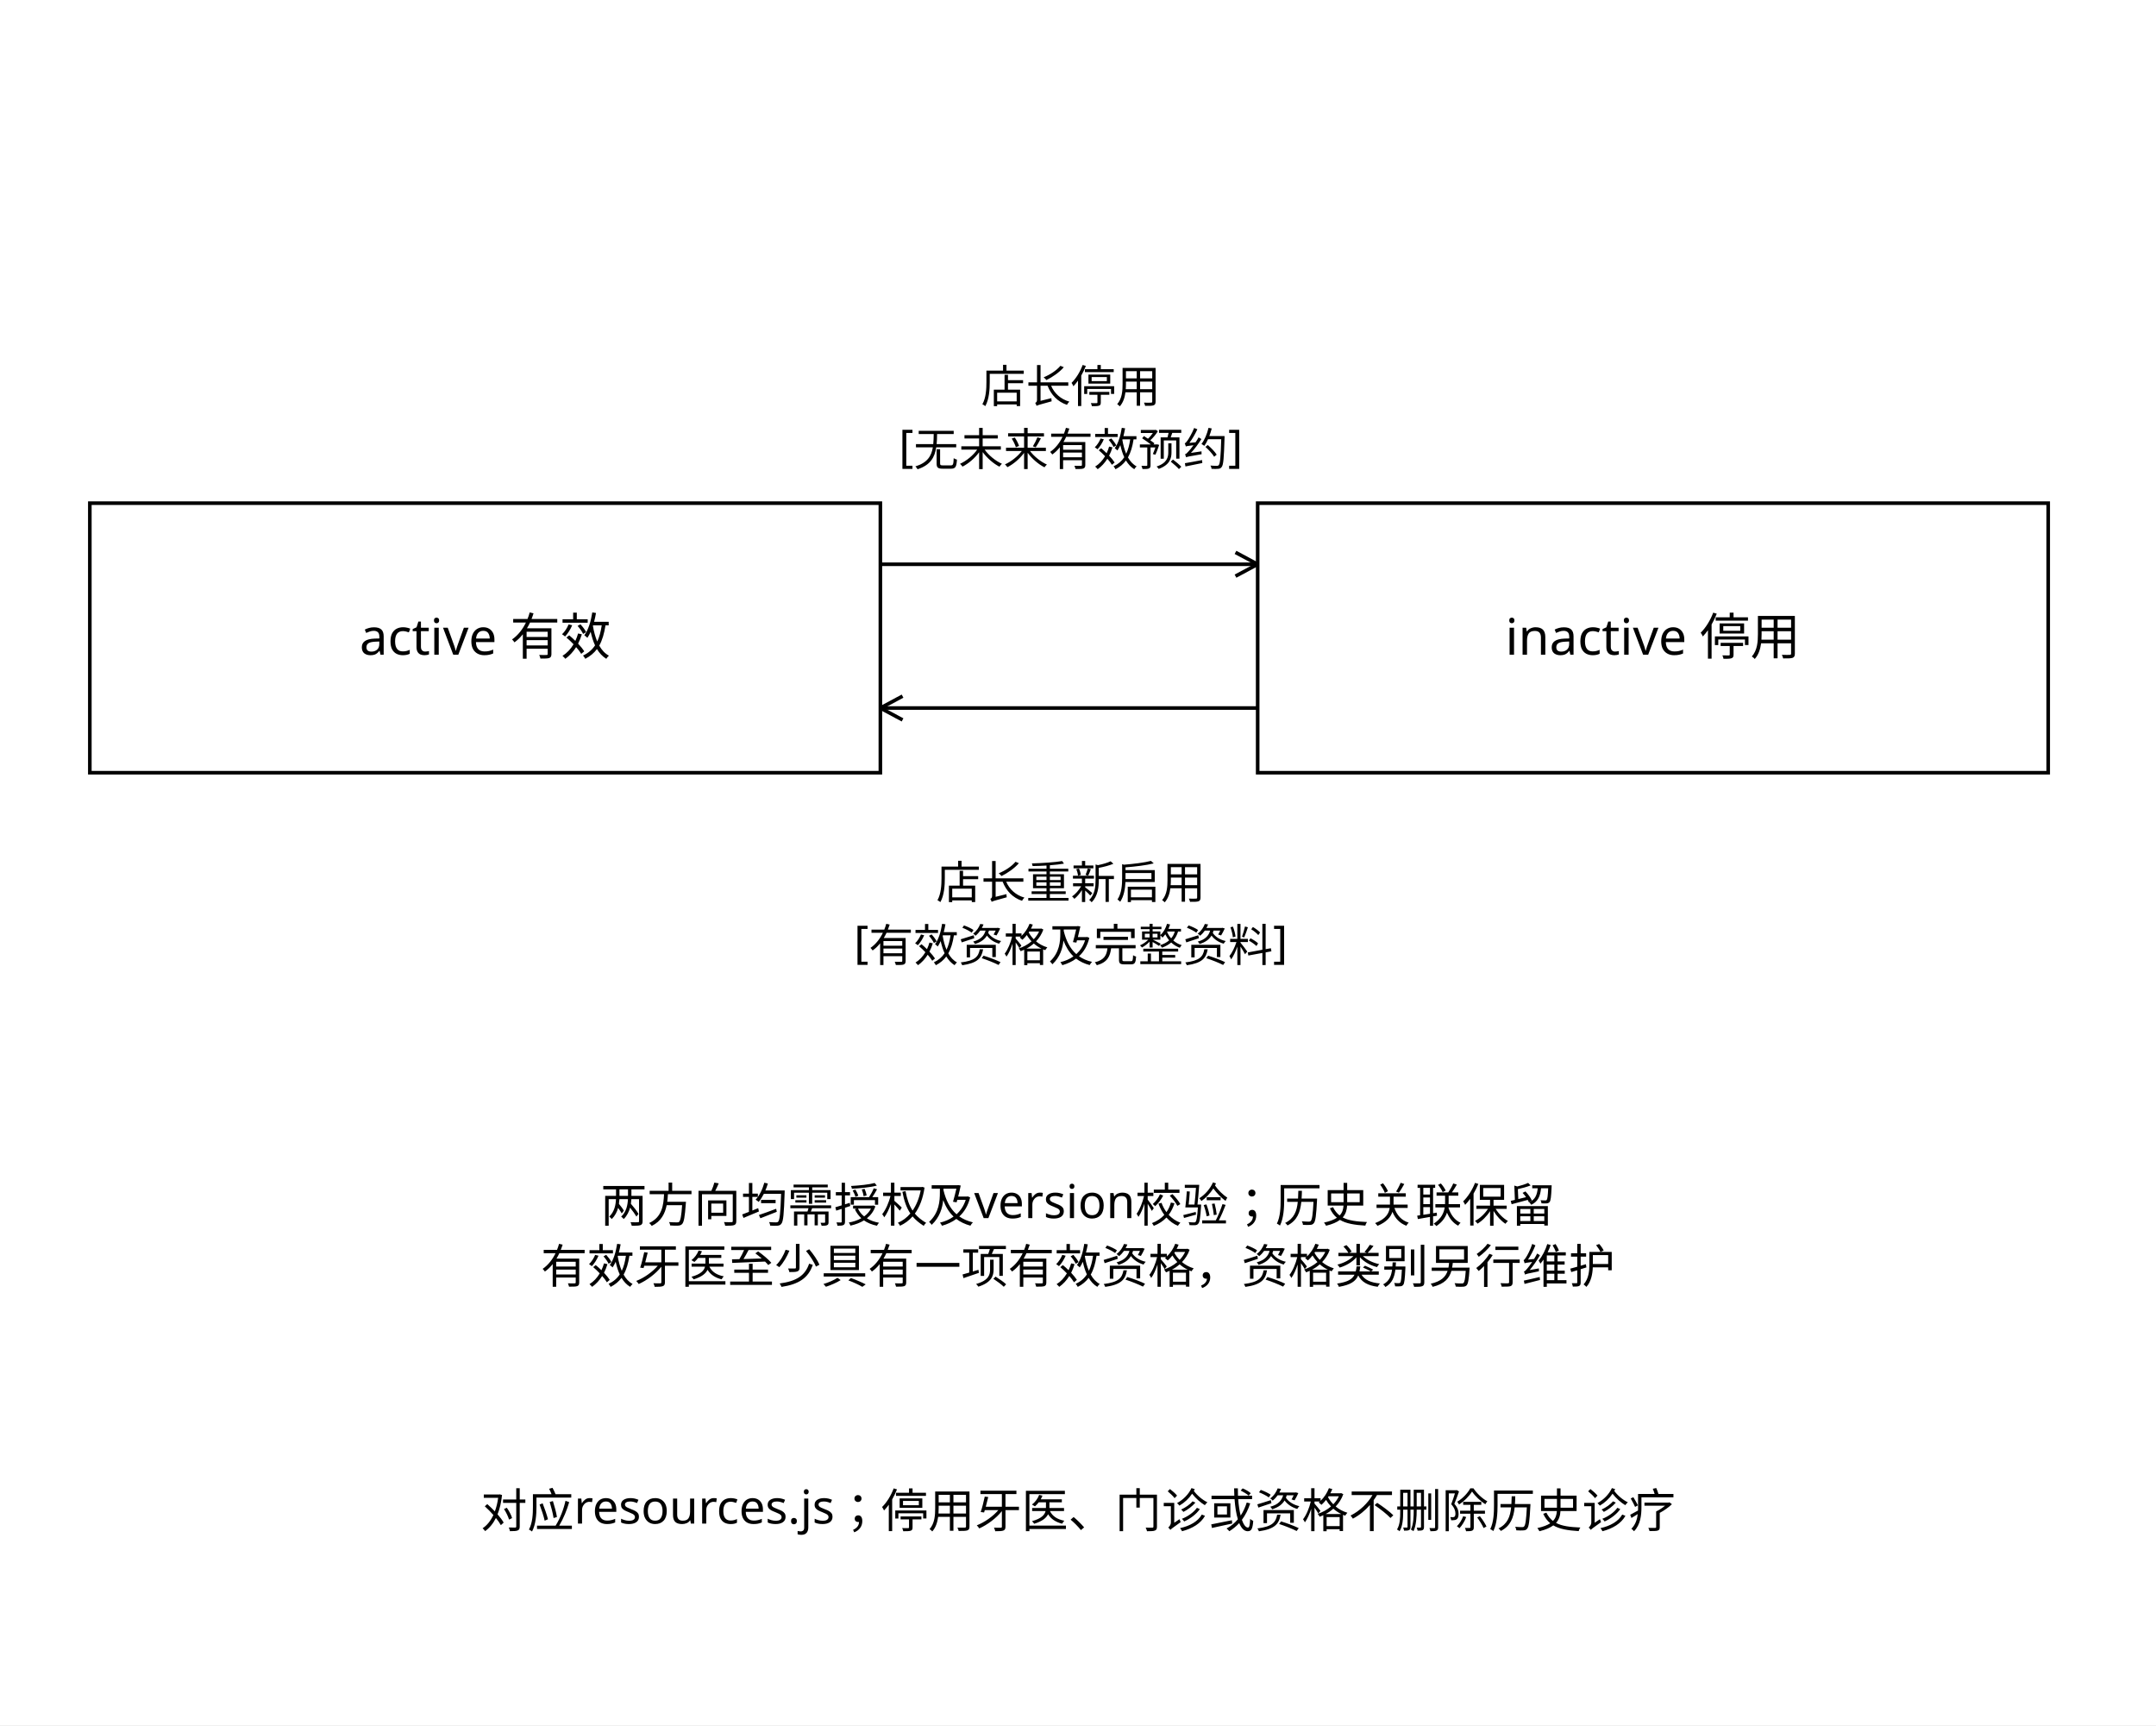
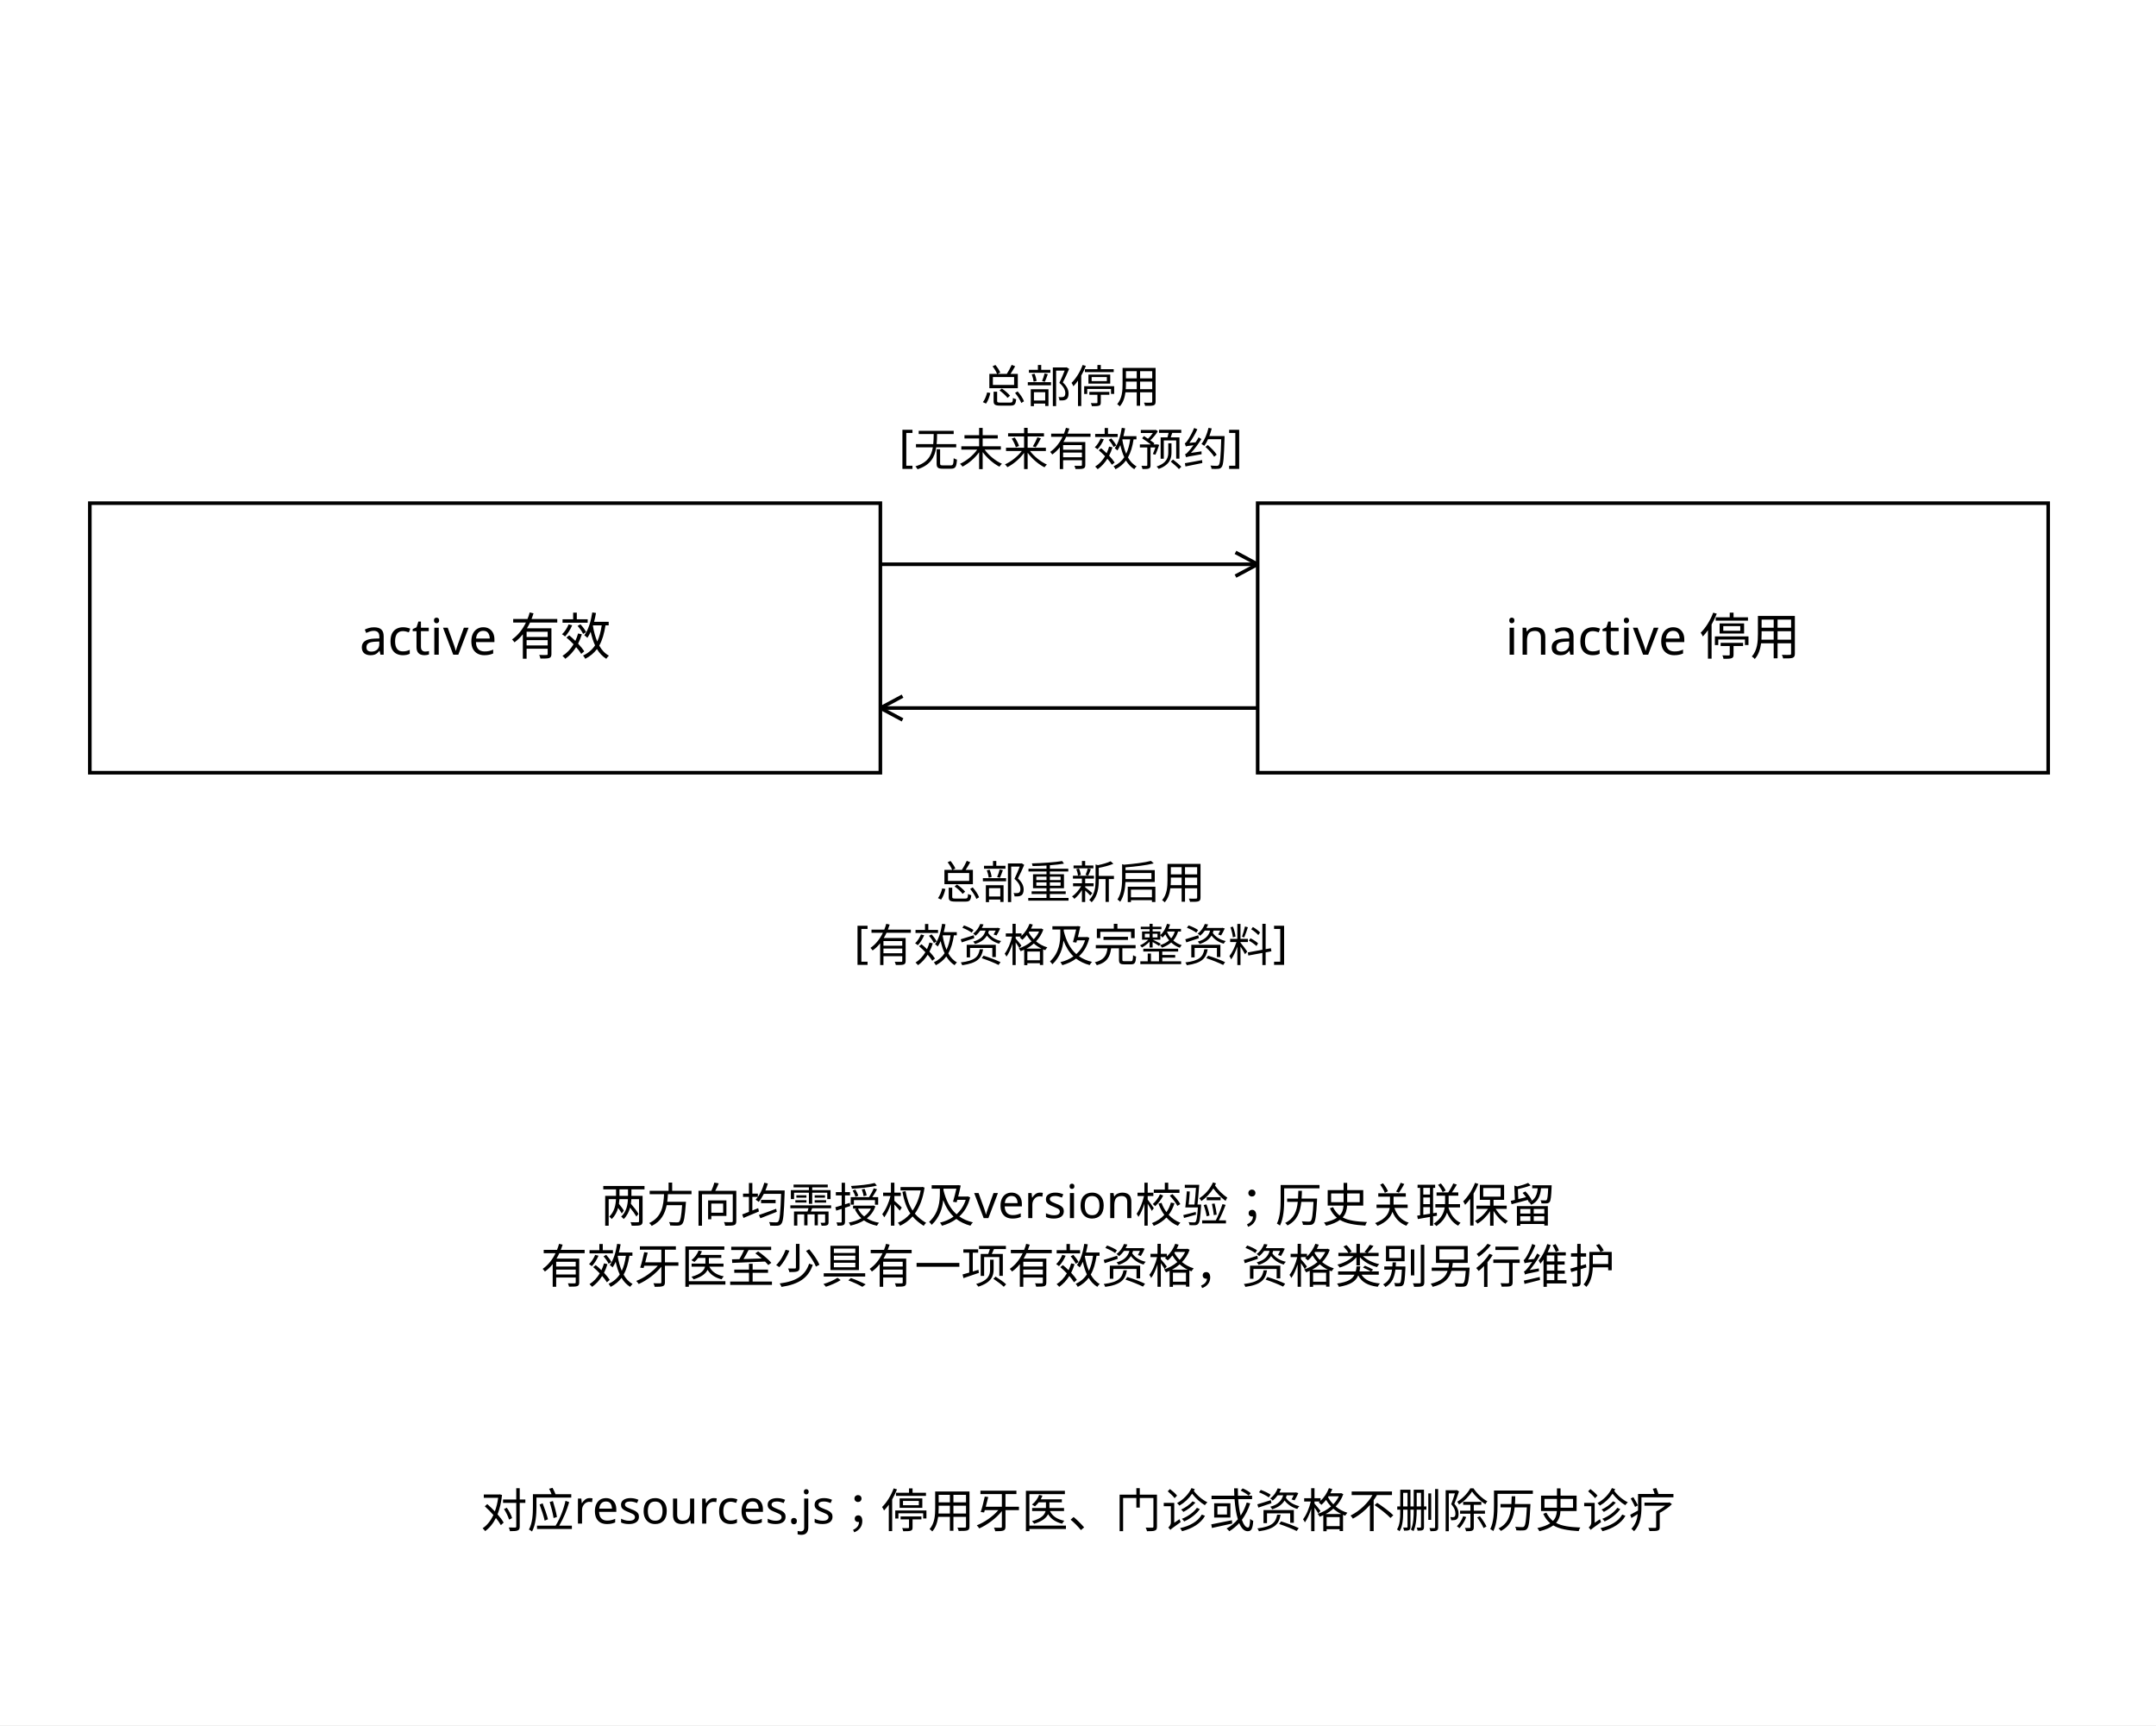
<svg xmlns="http://www.w3.org/2000/svg" width="600" height="480" viewBox="0 0 600 480">
  <rect width="600" height="480" fill="white" />
  <rect x="25" y="140" width="220" height="75" fill="white" stroke="black" />
  <text x="135.0" y="182.167" font-family="DengXian,Microsoft YaHei,sans-serif" font-size="14" font-weight="400" text-anchor="middle" fill="black">active 有效</text>
  <rect x="350" y="140" width="220" height="75" fill="white" stroke="black" />
  <text x="460.0" y="182.167" font-family="DengXian,Microsoft YaHei,sans-serif" font-size="14" font-weight="400" text-anchor="middle" fill="black">inactive 停用</text>
  <line x1="245" y1="157" x2="350" y2="157" stroke="black" stroke-width="1" />
  <line x1="350" y1="157" x2="343.829" y2="160.304" stroke="black" stroke-width="1" />
  <line x1="350" y1="157" x2="343.829" y2="153.696" stroke="black" stroke-width="1" />
-   <text x="298" y="112.0" font-family="DengXian,Microsoft YaHei,sans-serif" font-size="12.5" font-weight="400" text-anchor="middle" fill="black">店长停用</text>
+   <text x="298" y="112.0" font-family="DengXian,Microsoft YaHei,sans-serif" font-size="12.5" font-weight="400" text-anchor="middle" fill="black">总部停用</text>
  <text x="298" y="128.5" font-family="DengXian,Microsoft YaHei,sans-serif" font-size="12.5" font-weight="400" text-anchor="middle" fill="black">[无未来有效预约]</text>
  <line x1="350" y1="197" x2="245" y2="197" stroke="black" stroke-width="1" />
  <line x1="245" y1="197" x2="251.171" y2="193.696" stroke="black" stroke-width="1" />
  <line x1="245" y1="197" x2="251.171" y2="200.304" stroke="black" stroke-width="1" />
-   <text x="298" y="250.0" font-family="DengXian,Microsoft YaHei,sans-serif" font-size="12.5" font-weight="400" text-anchor="middle" fill="black">店长重新启用</text>
+   <text x="298" y="250.0" font-family="DengXian,Microsoft YaHei,sans-serif" font-size="12.5" font-weight="400" text-anchor="middle" fill="black">总部重新启用</text>
  <text x="298" y="266.5" font-family="DengXian,Microsoft YaHei,sans-serif" font-size="12.5" font-weight="400" text-anchor="middle" fill="black">[有效资格及完整资料]</text>
  <text x="300" y="340" font-family="DengXian,Microsoft YaHei,sans-serif" font-size="13" font-weight="400" text-anchor="middle" fill="black">两方向均需授权及version校验；历史关联保留</text>
  <text x="300" y="357" font-family="DengXian,Microsoft YaHei,sans-serif" font-size="13" font-weight="400" text-anchor="middle" fill="black">有效牙医至少具有一项有效资格，资格类别另行维护</text>
  <text x="300" y="425" font-family="DengXian,Microsoft YaHei,sans-serif" font-size="13" font-weight="400" text-anchor="middle" fill="black">对应resources.js；停用牙医、门诊或资格不删除历史诊疗</text>
</svg>
